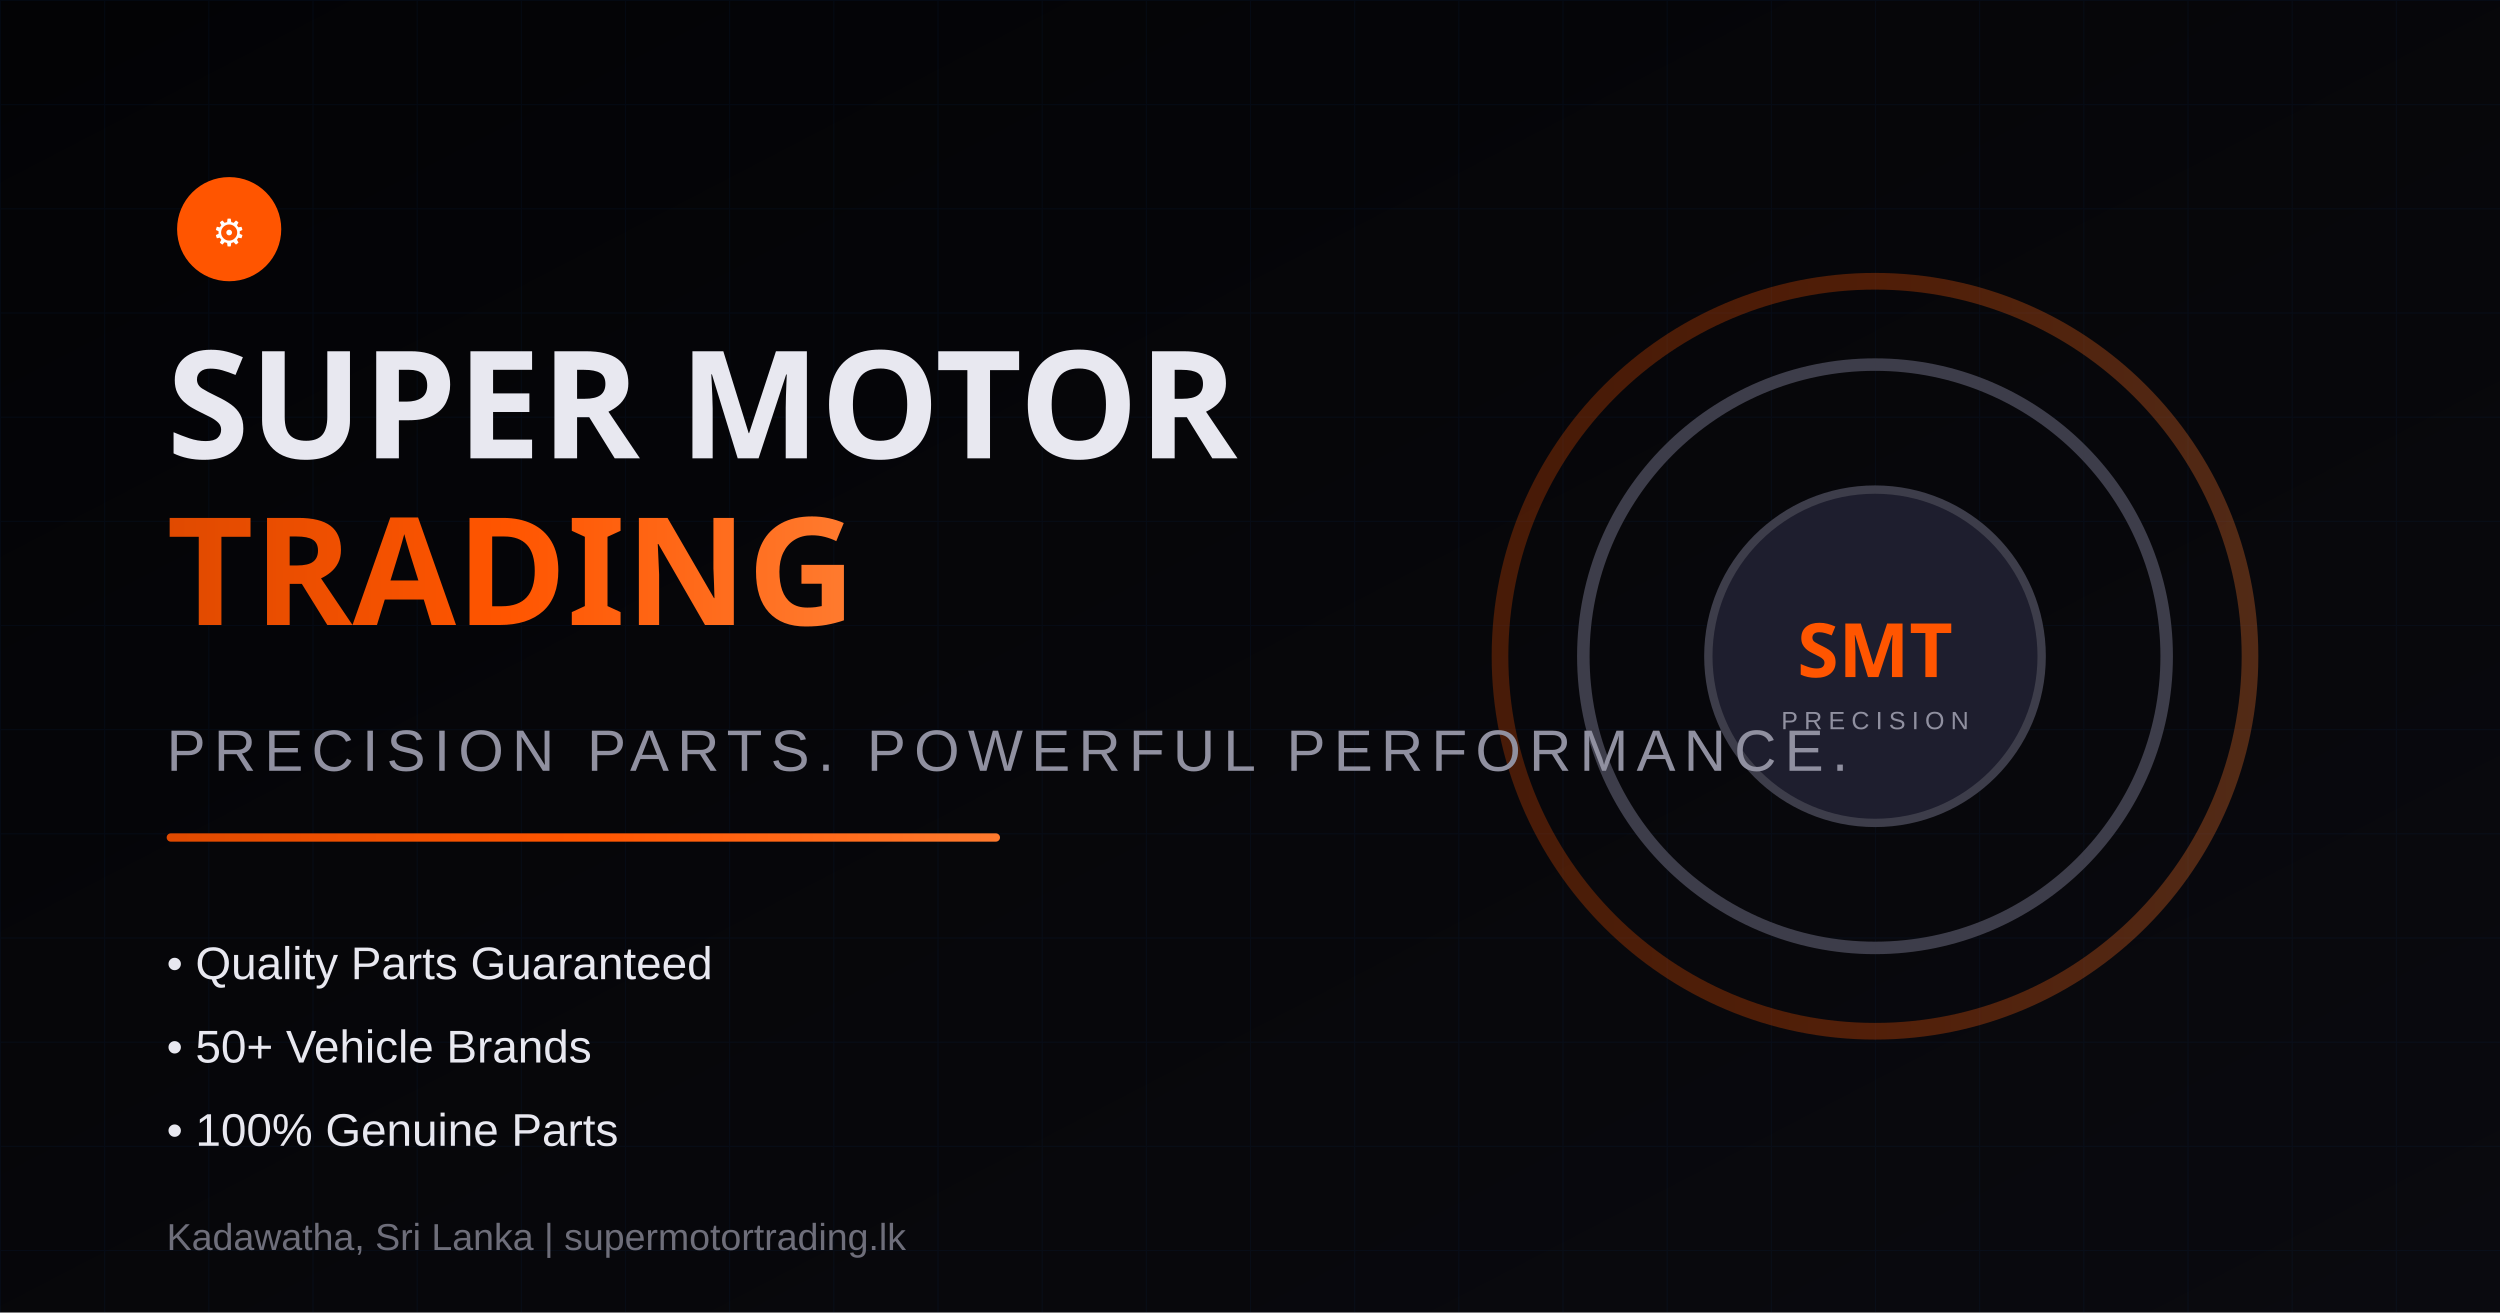
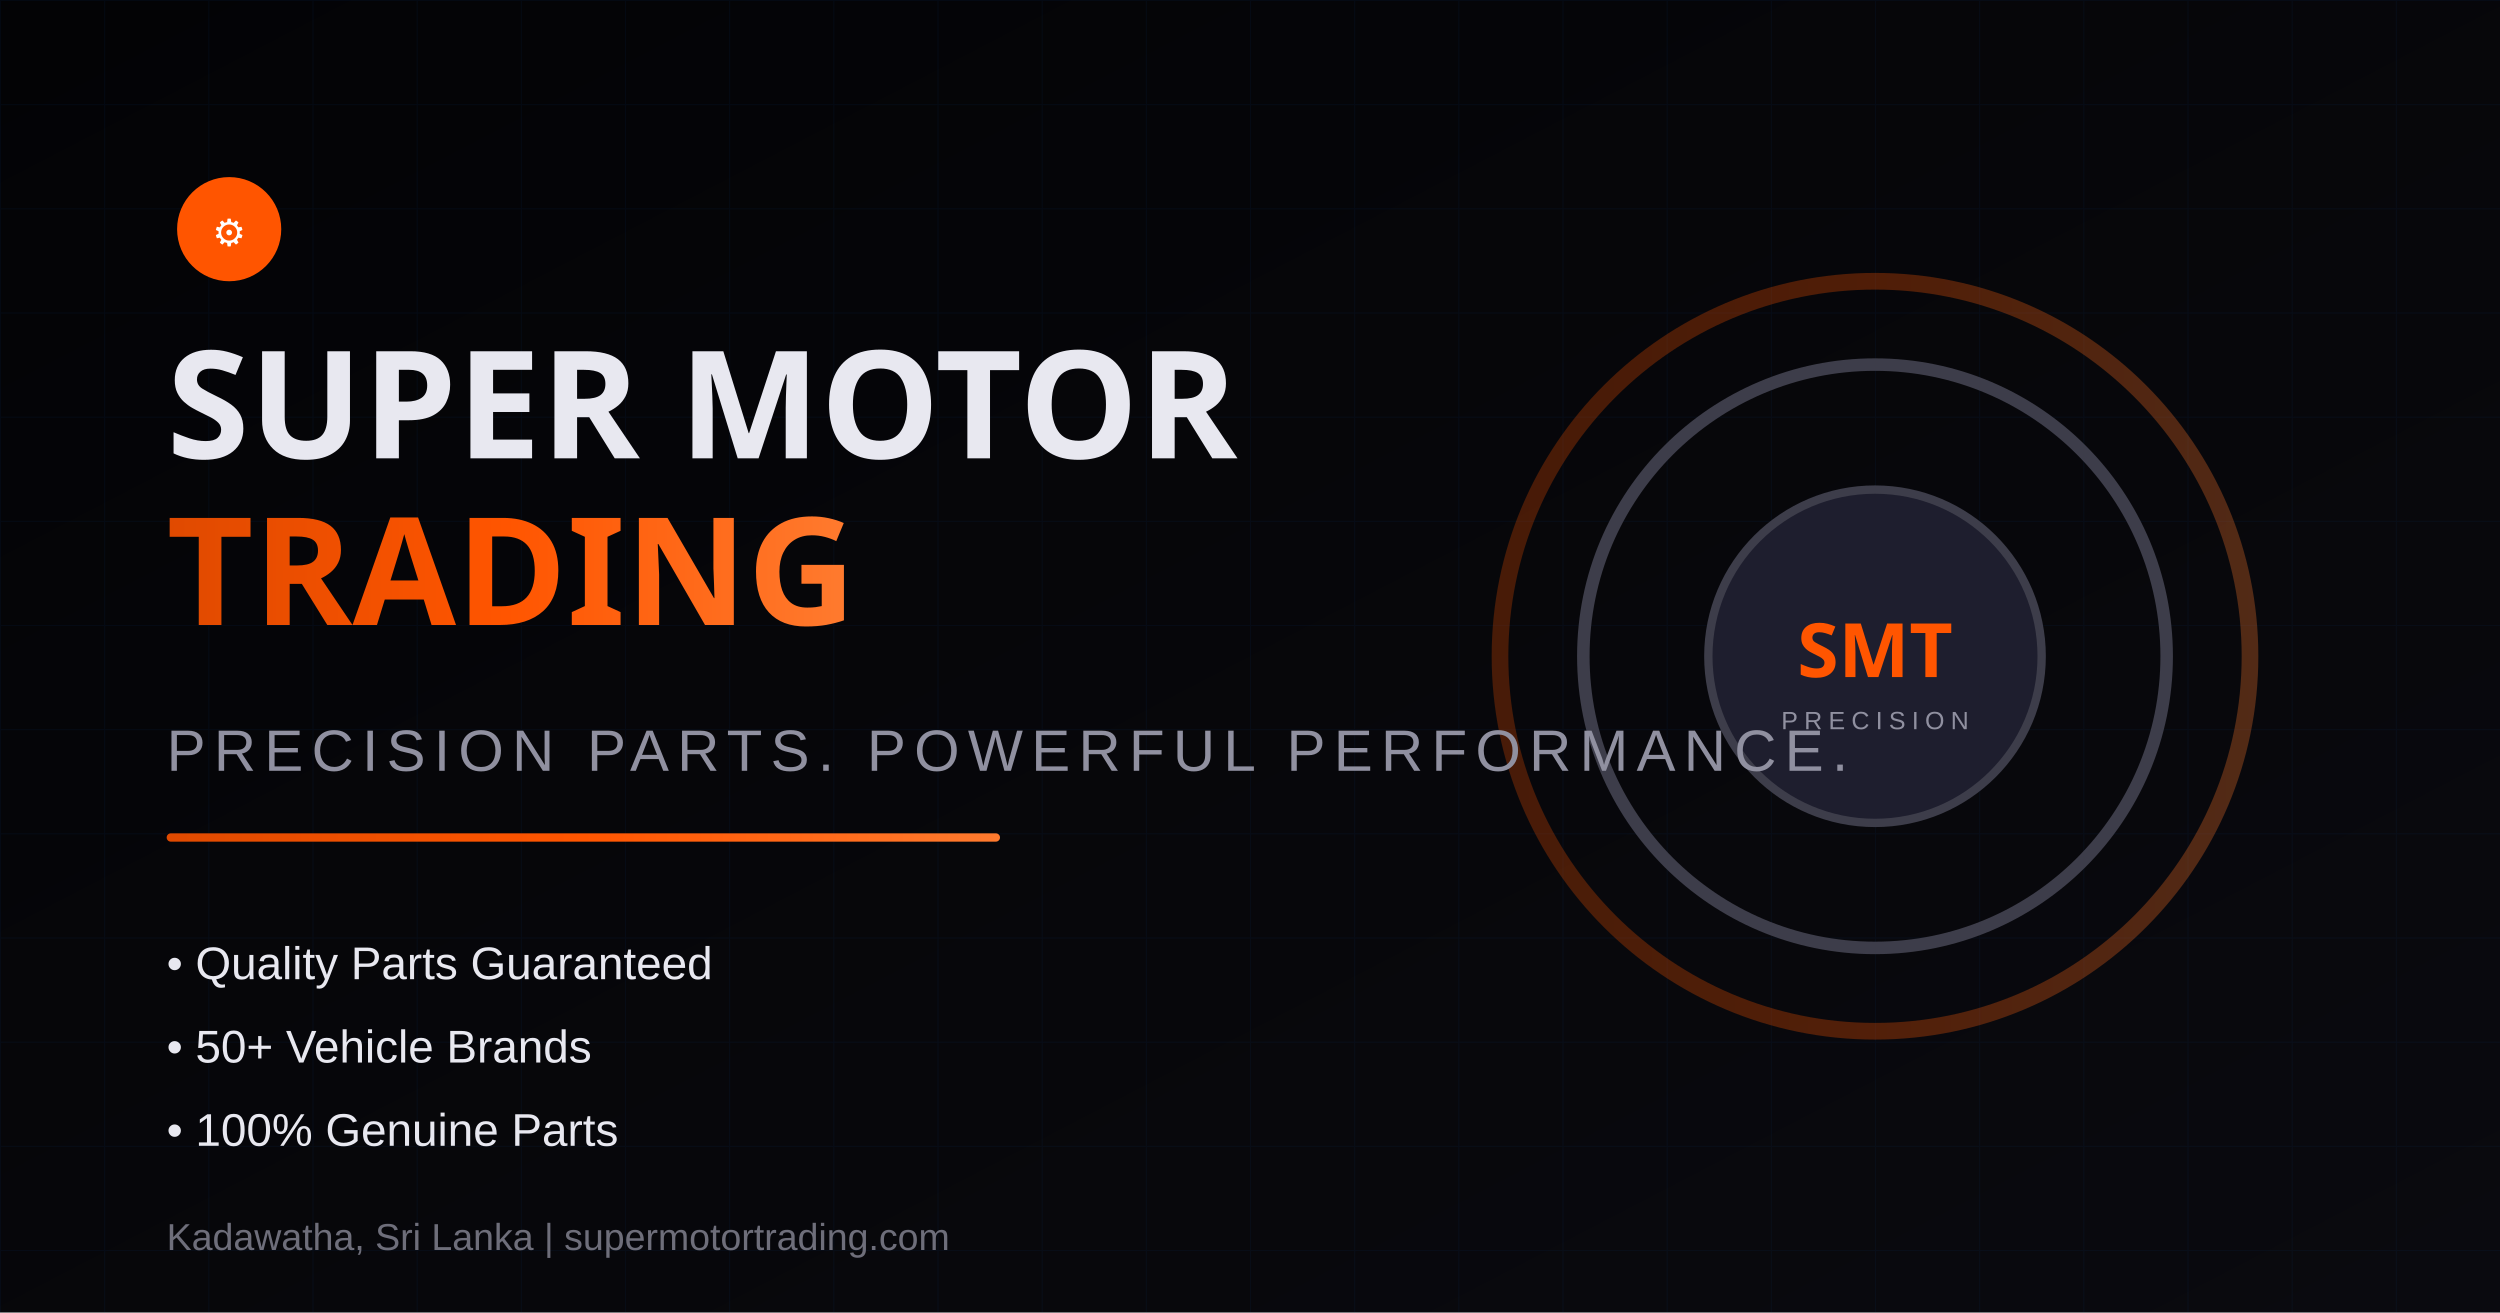
<svg xmlns="http://www.w3.org/2000/svg" width="1200" height="630" viewBox="0 0 1200 630">
  <defs>
    <linearGradient id="bg" x1="0%" y1="0%" x2="100%" y2="100%">
      <stop offset="0%" stop-color="#030305" />
      <stop offset="100%" stop-color="#0A0A0F" />
    </linearGradient>
    <linearGradient id="orange" x1="0%" y1="0%" x2="100%" y2="0%">
      <stop offset="0%" stop-color="#E04A00" />
      <stop offset="50%" stop-color="#FF5500" />
      <stop offset="100%" stop-color="#FF7A2E" />
    </linearGradient>
  </defs>
  <rect width="1200" height="630" fill="url(#bg)" />
  <pattern id="grid" width="50" height="50" patternUnits="userSpaceOnUse">
    <path d="M 50 0 L 0 0 0 50" fill="none" stroke="rgba(0,119,255,0.05)" stroke-width="1" />
  </pattern>
  <rect width="1200" height="630" fill="url(#grid)" />
  <g transform="translate(900, 315)">
    <circle cx="0" cy="0" r="180" fill="none" stroke="url(#orange)" stroke-width="8" opacity="0.3" />
    <circle cx="0" cy="0" r="140" fill="none" stroke="#3D3D4A" stroke-width="6" />
    <circle cx="0" cy="0" r="80" fill="#1E1E2E" stroke="#3D3D4A" stroke-width="4" />
    <text x="0" y="10" text-anchor="middle" fill="#FF5500" font-family="Arial Black" font-size="36" font-weight="900">SMT</text>
    <text x="0" y="35" text-anchor="middle" fill="#9090A0" font-family="Arial" font-size="12" letter-spacing="3">PRECISION</text>
  </g>
  <g transform="translate(80, 80)">
    <circle cx="30" cy="30" r="25" fill="#FF5500" />
    <text x="30" y="38" text-anchor="middle" fill="white" font-family="Arial Black" font-size="18" font-weight="900">⚙</text>
  </g>
  <text x="80" y="220" fill="#E8E8F0" font-family="Arial Black, sans-serif" font-size="72" font-weight="900">SUPER MOTOR</text>
  <text x="80" y="300" fill="url(#orange)" font-family="Arial Black, sans-serif" font-size="72" font-weight="900">TRADING</text>
  <text x="80" y="370" fill="#9090A0" font-family="Arial, sans-serif" font-size="28" letter-spacing="4">PRECISION PARTS. POWERFUL PERFORMANCE.</text>
  <rect x="80" y="400" width="400" height="4" rx="2" fill="url(#orange)" />
  <text x="80" y="470" fill="#E8E8F0" font-family="Arial, sans-serif" font-size="22">• Quality Parts Guaranteed</text>
  <text x="80" y="510" fill="#E8E8F0" font-family="Arial, sans-serif" font-size="22">• 50+ Vehicle Brands</text>
  <text x="80" y="550" fill="#E8E8F0" font-family="Arial, sans-serif" font-size="22">• 100% Genuine Parts</text>
-   <text x="80" y="600" fill="#6E6E7A" font-family="Arial, sans-serif" font-size="18">Kadawatha, Sri Lanka | supermotortrading.lk</text>
+   <text x="80" y="600" fill="#6E6E7A" font-family="Arial, sans-serif" font-size="18">Kadawatha, Sri Lanka | supermotortrading.com</text>
</svg>
